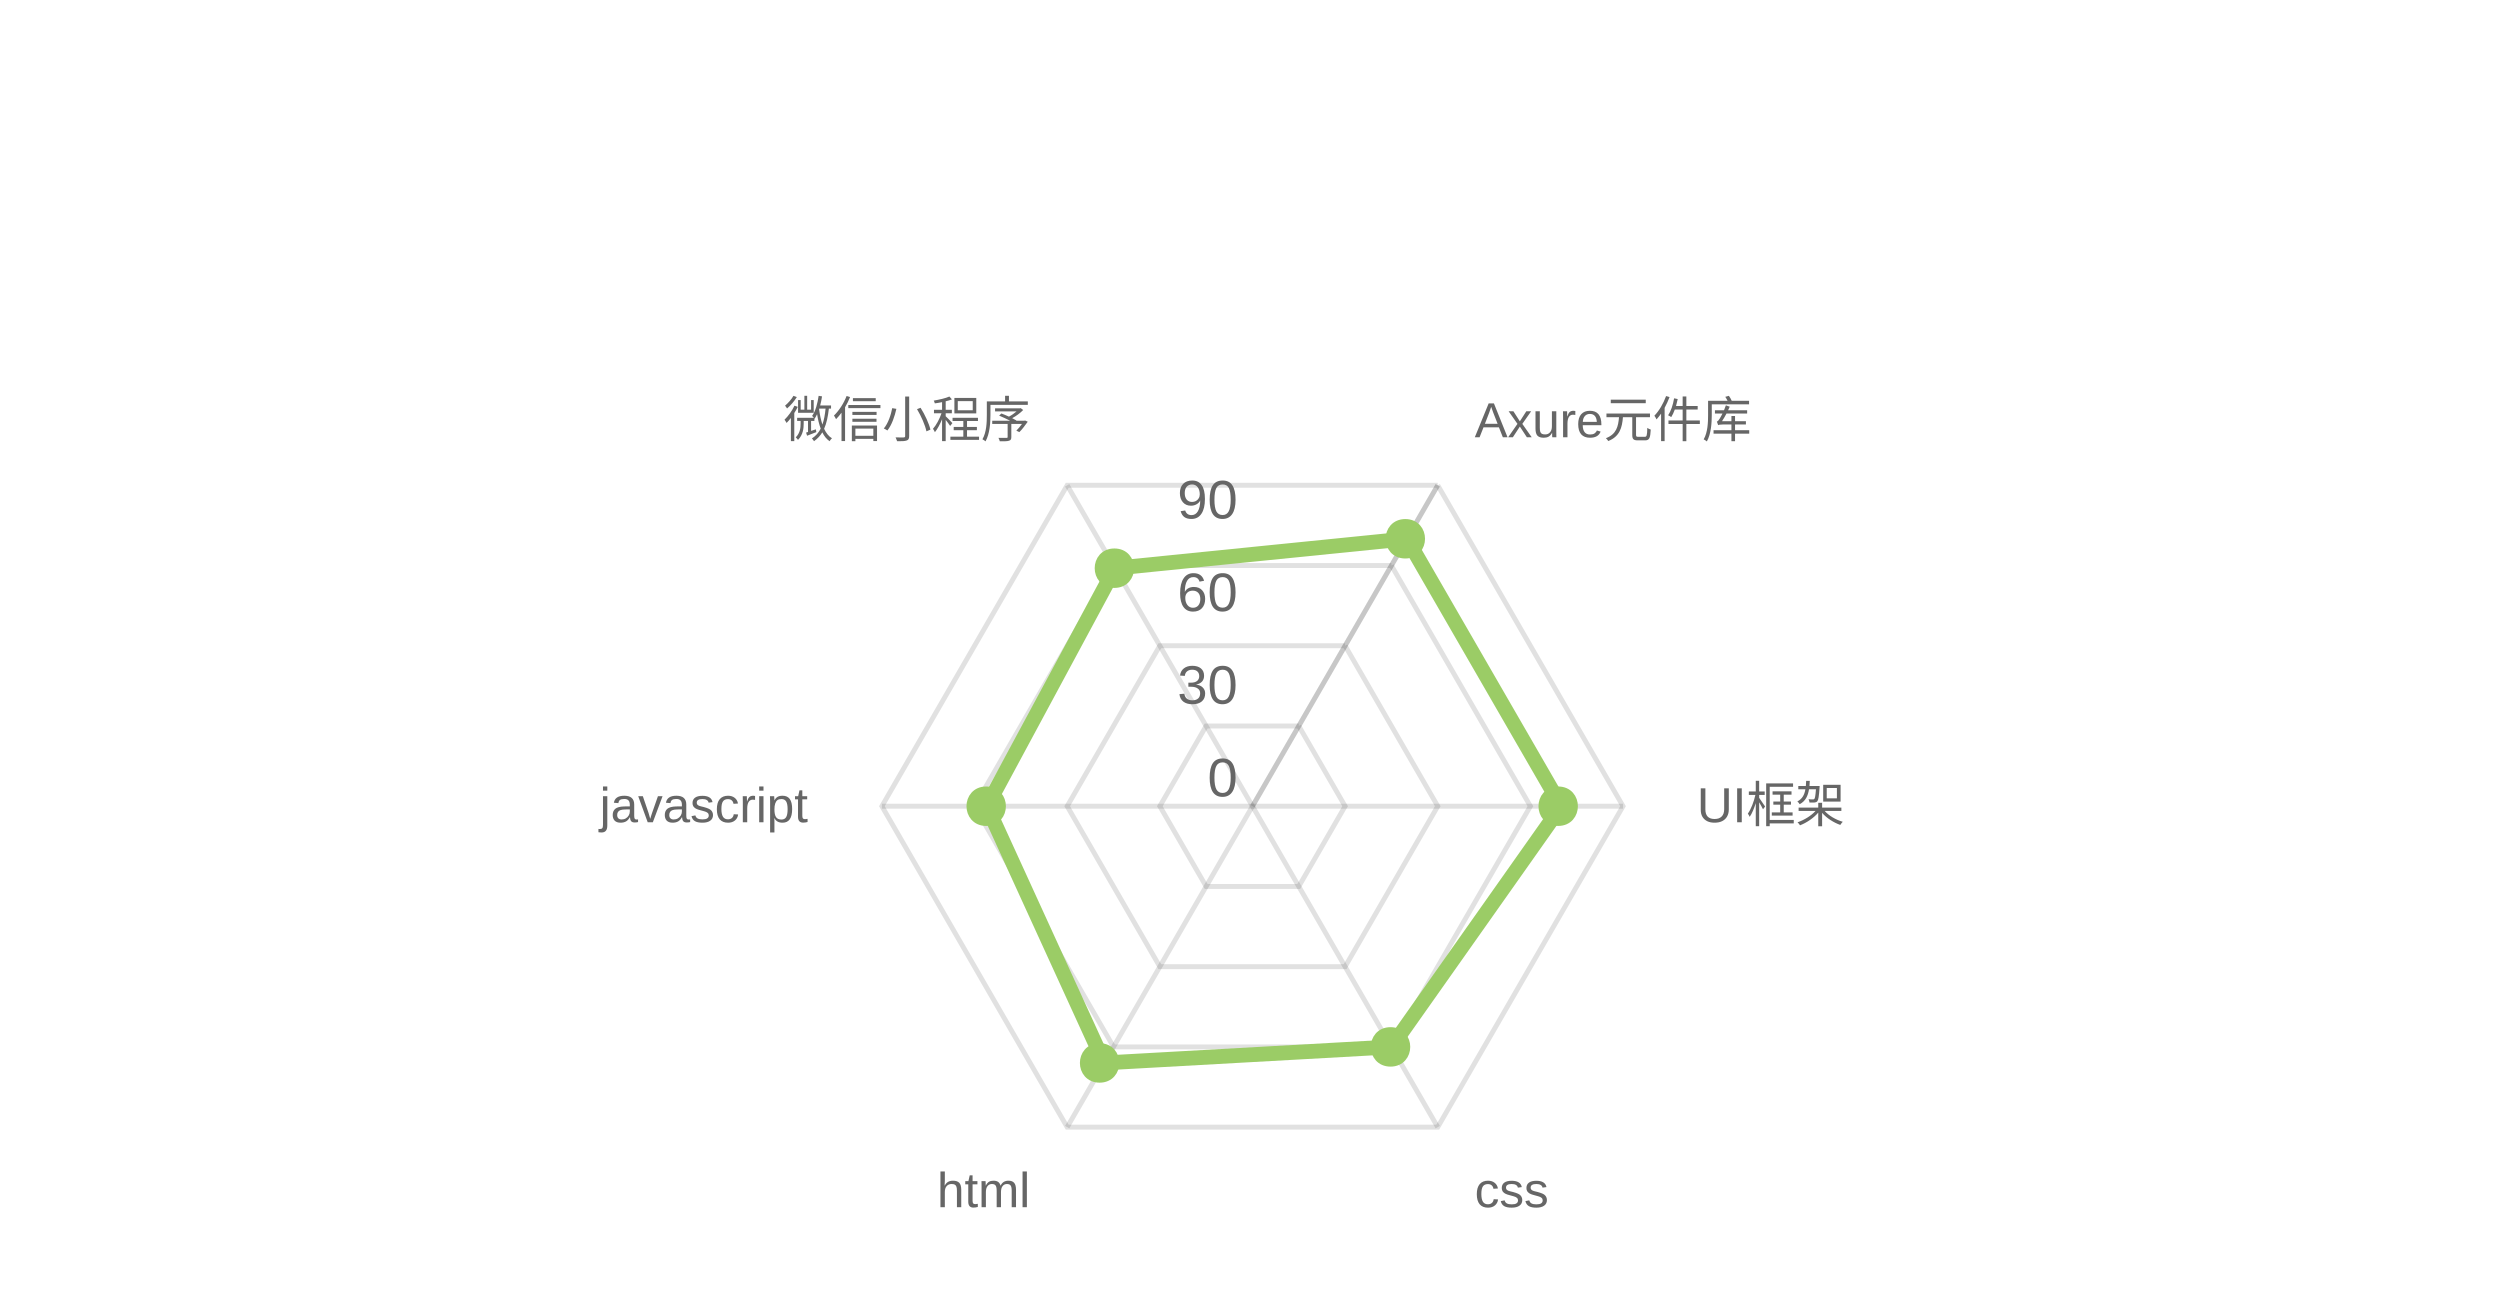
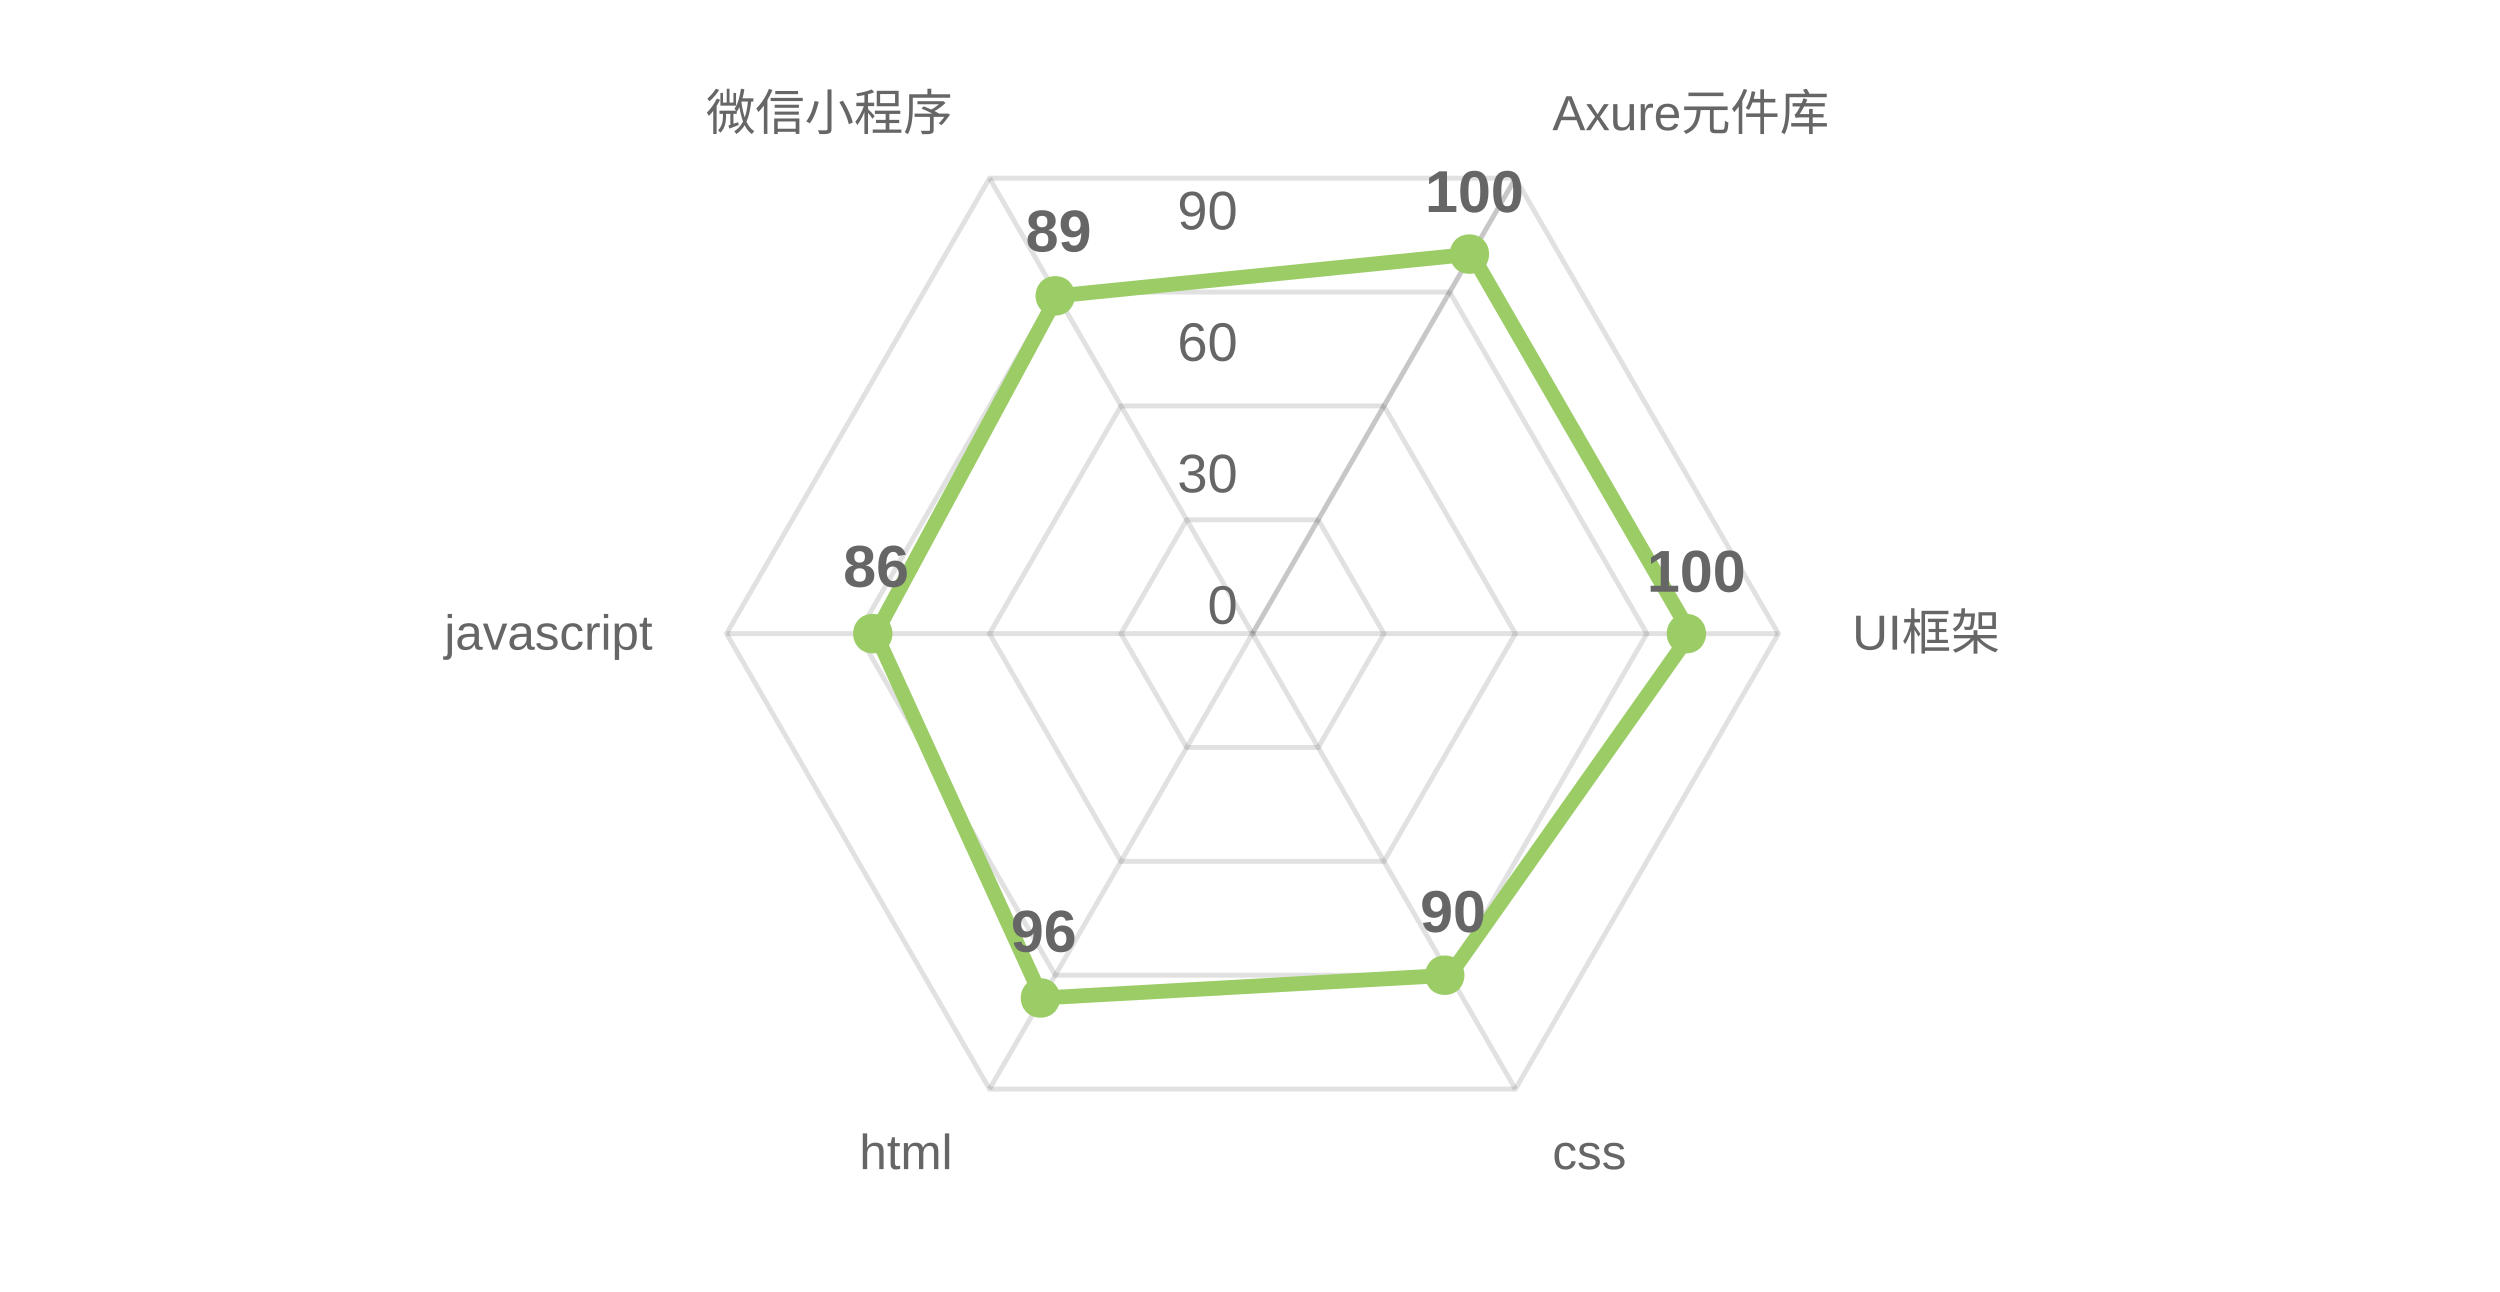
<svg xmlns="http://www.w3.org/2000/svg" version="1.1" class="highcharts-root" style="font-family:&quot;Avenir&quot;, &quot;wf_SegoeUI&quot;, &quot;Segoe UI&quot;, &quot;Segoe&quot;, &quot;Segoe WP&quot;, &quot;Tahoma&quot;, &quot;Verdana&quot;, &quot;Arial&quot;, &quot;sans-serif&quot;;font-size:12px;" width="507" viewBox="0 0 507 262" height="262">
  <defs>
-     <clipPath id="highcharts-7sehr4q-15">
-       <rect x="0" y="0" width="506" height="167" fill="none" />
+     <clipPath id="highcharts-7sehr4q-36">
+       <rect x="0" y="0" width="506" height="237" fill="none" />
    </clipPath>
  </defs>
  <rect fill="none" class="highcharts-background" x="0" y="0" width="507" height="262" rx="0" ry="0" />
-   <rect fill="none" class="highcharts-plot-background" x="1" y="80" width="506" height="167" />
+   <rect fill="none" class="highcharts-plot-background" x="1" y="10" width="506" height="237" />
  <g class="highcharts-plot-bands-0">
-     <path fill="none" class="highcharts-plot-band highcharts-pane" d="M 254 84.592 A 78.908 78.908 0 1 1 253.921 84.593 M 254 163.5 A 0 0 0 1 0 254 163.5 " visibility="visible" />
+     <path fill="none" class="highcharts-plot-band highcharts-pane" d="M 254 16.517 A 111.983 111.983 0 1 1 253.888 16.518 M 254 128.5 A 0 0 0 1 0 254 128.5 " visibility="visible" />
  </g>
  <g class="highcharts-grid highcharts-xaxis-grid ">
-     <path fill="none" stroke="rgba(0, 0, 0, .12)" stroke-width="1" class="highcharts-grid-line" d="M 254 163.5 L 291.575 98.418" opacity="1" />
-     <path fill="none" stroke="rgba(0, 0, 0, .12)" stroke-width="1" class="highcharts-grid-line" d="M 254 163.5 L 329.15 163.5" opacity="1" />
-     <path fill="none" stroke="rgba(0, 0, 0, .12)" stroke-width="1" class="highcharts-grid-line" d="M 254 163.5 L 291.575 228.582" opacity="1" />
-     <path fill="none" stroke="rgba(0, 0, 0, .12)" stroke-width="1" class="highcharts-grid-line" d="M 254 163.5 L 216.425 228.582" opacity="1" />
-     <path fill="none" stroke="rgba(0, 0, 0, .12)" stroke-width="1" class="highcharts-grid-line" d="M 254 163.5 L 178.85 163.5" opacity="1" />
-     <path fill="none" stroke="rgba(0, 0, 0, .12)" stroke-width="1" class="highcharts-grid-line" d="M 254 163.5 L 216.425 98.418" opacity="1" />
-     <path fill="none" stroke="rgba(0, 0, 0, .12)" stroke-width="1" class="highcharts-grid-line" d="M 254 163.5 L 291.575 98.418" opacity="1" />
+     <path fill="none" stroke="rgba(0, 0, 0, .12)" stroke-width="1" class="highcharts-grid-line" d="M 254 128.5 L 307.325 36.138" opacity="1" />
+     <path fill="none" stroke="rgba(0, 0, 0, .12)" stroke-width="1" class="highcharts-grid-line" d="M 254 128.5 L 360.65 128.5" opacity="1" />
+     <path fill="none" stroke="rgba(0, 0, 0, .12)" stroke-width="1" class="highcharts-grid-line" d="M 254 128.5 L 307.325 220.862" opacity="1" />
+     <path fill="none" stroke="rgba(0, 0, 0, .12)" stroke-width="1" class="highcharts-grid-line" d="M 254 128.5 L 200.675 220.862" opacity="1" />
+     <path fill="none" stroke="rgba(0, 0, 0, .12)" stroke-width="1" class="highcharts-grid-line" d="M 254 128.5 L 147.35 128.5" opacity="1" />
+     <path fill="none" stroke="rgba(0, 0, 0, .12)" stroke-width="1" class="highcharts-grid-line" d="M 254 128.5 L 200.675 36.138" opacity="1" />
+     <path fill="none" stroke="rgba(0, 0, 0, .12)" stroke-width="1" class="highcharts-grid-line" d="M 254 128.5 L 307.325 36.138" opacity="1" />
  </g>
  <g class="highcharts-grid highcharts-yaxis-grid ">
-     <path fill="none" stroke="rgba(0, 0, 0, .12)" stroke-width="1" class="highcharts-grid-line" d="M 254 163.5 L 254 163.5 L 254 163.5 L 254 163.5 L 254 163.5 L 254 163.5 L 254 163.5 L 254 163.5" opacity="1" />
-     <path fill="none" stroke="rgba(0, 0, 0, .12)" stroke-width="1" class="highcharts-grid-line" d="M 263.394 147.23 L 263.394 147.23 L 244.606 147.23 L 235.213 163.5 L 244.606 179.77 L 263.394 179.77 L 272.788 163.5 L 263.394 147.23" opacity="1" />
-     <path fill="none" stroke="rgba(0, 0, 0, .12)" stroke-width="1" class="highcharts-grid-line" d="M 272.788 130.959 L 272.788 130.959 L 235.212 130.959 L 216.425 163.5 L 235.213 196.041 L 272.788 196.041 L 291.575 163.5 L 272.788 130.959" opacity="1" />
-     <path fill="none" stroke="rgba(0, 0, 0, .12)" stroke-width="1" class="highcharts-grid-line" d="M 282.181 114.689 L 282.181 114.689 L 225.819 114.689 L 197.637 163.5 L 225.819 212.311 L 282.181 212.311 L 310.363 163.5 L 282.181 114.689" opacity="1" />
-     <path fill="none" stroke="rgba(0, 0, 0, .12)" stroke-width="1" class="highcharts-grid-line" d="M 291.575 98.418 L 291.575 98.418 L 216.425 98.418 L 178.85 163.5 L 216.425 228.582 L 291.575 228.582 L 329.15 163.5 L 291.575 98.418" opacity="1" />
+     <path fill="none" stroke="rgba(0, 0, 0, .12)" stroke-width="1" class="highcharts-grid-line" d="M 254 128.5 L 254 128.5 L 254 128.5 L 254 128.5 L 254 128.5 L 254 128.5 L 254 128.5 L 254 128.5" opacity="1" />
+     <path fill="none" stroke="rgba(0, 0, 0, .12)" stroke-width="1" class="highcharts-grid-line" d="M 267.331 105.41 L 267.331 105.41 L 240.669 105.41 L 227.338 128.5 L 240.669 151.59 L 267.331 151.59 L 280.663 128.5 L 267.331 105.41" opacity="1" />
+     <path fill="none" stroke="rgba(0, 0, 0, .12)" stroke-width="1" class="highcharts-grid-line" d="M 280.663 82.319 L 280.663 82.319 L 227.337 82.319 L 200.675 128.5 L 227.338 174.681 L 280.663 174.681 L 307.325 128.5 L 280.663 82.319" opacity="1" />
+     <path fill="none" stroke="rgba(0, 0, 0, .12)" stroke-width="1" class="highcharts-grid-line" d="M 293.994 59.229 L 293.994 59.229 L 214.006 59.229 L 174.012 128.5 L 214.006 197.771 L 293.994 197.771 L 333.988 128.5 L 293.994 59.229" opacity="1" />
+     <path fill="none" stroke="rgba(0, 0, 0, .12)" stroke-width="1" class="highcharts-grid-line" d="M 307.325 36.138 L 307.325 36.138 L 200.675 36.138 L 147.35 128.5 L 200.675 220.862 L 307.325 220.862 L 360.65 128.5 L 307.325 36.138" opacity="1" />
  </g>
-   <rect fill="none" class="highcharts-plot-border" x="1" y="80" width="506" height="167" />
+   <rect fill="none" class="highcharts-plot-border" x="1" y="10" width="506" height="237" />
  <g class="highcharts-axis highcharts-xaxis ">
-     <path fill="none" class="highcharts-axis-line" stroke-dasharray="none" d="M 254 88.35 A 75.15 75.15 0 1 1 253.925 88.35 M 254 163.5 A 0 0 0 1 0 254 163.5 " />
+     <path fill="none" class="highcharts-axis-line" stroke-dasharray="none" d="M 254 21.85 A 106.65 106.65 0 1 1 253.893 21.85 M 254 128.5 A 0 0 0 1 0 254 128.5 " />
  </g>
  <g class="highcharts-axis highcharts-yaxis ">
-     <path fill="none" class="highcharts-axis-line" stroke-dasharray="none" d="M 254 163.5 L 254 88.35" />
+     <path fill="none" class="highcharts-axis-line" stroke-dasharray="none" d="M 254 128.5 L 254 21.85" />
  </g>
  <g class="highcharts-series-group">
-     <g class="highcharts-series highcharts-series-0 highcharts-line-series highcharts-color-undefined " transform="translate(1,80) scale(1 1)" width="75.15" height="472.181" clip-path="url(#highcharts-7sehr4q-15)">
-       <path fill="none" d="M 284.313 29.265 L 315.625 83.5 L 281.181 132.311 L 222.94 135.565 L 199.142 83.5 L 225.132 35.231 L 284.313 29.265" class="highcharts-graph" stroke="#9BCC66" stroke-width="3" stroke-linejoin="round" stroke-linecap="round" />
-       <path fill="none" d="M 274.313 29.265 L 284.313 29.265 L 315.625 83.5 L 281.181 132.311 L 222.94 135.565 L 199.142 83.5 L 225.132 35.231 L 284.313 29.265 L 294.313 29.265" stroke-linejoin="round" visibility="visible" stroke="rgba(192,192,192,0)" stroke-width="23" class="highcharts-tracker" />
+     <g class="highcharts-series highcharts-series-0 highcharts-line-series highcharts-color-undefined " transform="translate(1,10) scale(1 1)" width="106.65" height="670.102" clip-path="url(#highcharts-7sehr4q-36)">
+       <path fill="none" d="M 297.438 41.532 L 341.875 118.5 L 292.994 187.771 L 210.34 192.389 L 176.567 118.5 L 213.451 49.998 L 297.438 41.532" class="highcharts-graph" stroke="#9BCC66" stroke-width="3" stroke-linejoin="round" stroke-linecap="round" />
+       <path fill="none" d="M 287.438 41.532 L 297.438 41.532 L 341.875 118.5 L 292.994 187.771 L 210.34 192.389 L 176.567 118.5 L 213.451 49.998 L 297.438 41.532 L 307.438 41.532" stroke-linejoin="round" visibility="visible" stroke="rgba(192,192,192,0)" stroke-width="23" class="highcharts-tracker" />
    </g>
-     <g class="highcharts-markers highcharts-series-0 highcharts-line-series highcharts-color-undefined highcharts-tracker " transform="translate(1,80) scale(1 1)" width="75.15" height="472.181" clip-path="none">
-       <path fill="#9BCC66" d="M 284 26.265 C 287.996 26.265 287.996 32.265 284 32.265 C 280.004 32.265 280.004 26.265 284 26.265 Z" stroke="#9BCC66" stroke-width="2" class="highcharts-point " />
-       <path fill="#9BCC66" d="M 225 32.231 C 228.996 32.231 228.996 38.231 225 38.231 C 221.004 38.231 221.004 32.231 225 32.231 Z" stroke="#9BCC66" stroke-width="2" class="highcharts-point " />
-       <path fill="#9BCC66" d="M 199 80.5 C 202.996 80.5 202.996 86.5 199 86.5 C 195.004 86.5 195.004 80.5 199 80.5 Z" stroke="#9BCC66" stroke-width="2" class="highcharts-point " />
-       <path fill="#9BCC66" d="M 222 132.565 C 225.996 132.565 225.996 138.565 222 138.565 C 218.004 138.565 218.004 132.565 222 132.565 Z" stroke="#9BCC66" stroke-width="2" class="highcharts-point" />
-       <path fill="#9BCC66" d="M 281 129.311 C 284.996 129.311 284.996 135.311 281 135.311 C 277.004 135.311 277.004 129.311 281 129.311 Z" stroke="#9BCC66" stroke-width="2" class="highcharts-point " />
-       <path fill="#9BCC66" d="M 315 80.5 C 318.996 80.5 318.996 86.5 315 86.5 C 311.004 86.5 311.004 80.5 315 80.5 Z" stroke="#9BCC66" stroke-width="2" class="highcharts-point " />
-       <path fill="#9BCC66" d="M 199 83.5 C 199 83.5 199 83.5 199 83.5 C 199 83.5 199 83.5 199 83.5 Z" class="highcharts-halo highcharts-color-undefined" fill-opacity="0.3" />
+     <g class="highcharts-markers highcharts-series-0 highcharts-line-series highcharts-color-undefined highcharts-tracker " transform="translate(1,10) scale(1 1)" width="106.65" height="670.102" clip-path="none">
+       <path fill="#9BCC66" d="M 297 38.532 C 300.996 38.532 300.996 44.532 297 44.532 C 293.004 44.532 293.004 38.532 297 38.532 Z" stroke="#9BCC66" stroke-width="2" class="highcharts-point" />
+       <path fill="#9BCC66" d="M 213 46.998 C 216.996 46.998 216.996 52.998 213 52.998 C 209.004 52.998 209.004 46.998 213 46.998 Z" stroke="#9BCC66" stroke-width="2" class="highcharts-point " />
+       <path fill="#9BCC66" d="M 176 115.5 C 179.996 115.5 179.996 121.5 176 121.5 C 172.004 121.5 172.004 115.5 176 115.5 Z" stroke="#9BCC66" stroke-width="2" class="highcharts-point " />
+       <path fill="#9BCC66" d="M 210 189.389 C 213.996 189.389 213.996 195.389 210 195.389 C 206.004 195.389 206.004 189.389 210 189.389 Z" stroke="#9BCC66" stroke-width="2" class="highcharts-point" />
+       <path fill="#9BCC66" d="M 292 184.771 C 295.996 184.771 295.996 190.771 292 190.771 C 288.004 190.771 288.004 184.771 292 184.771 Z" stroke="#9BCC66" stroke-width="2" class="highcharts-point" />
+       <path fill="#9BCC66" d="M 341 115.5 C 344.996 115.5 344.996 121.5 341 121.5 C 337.004 121.5 337.004 115.5 341 115.5 Z" stroke="#9BCC66" stroke-width="2" class="highcharts-point " />
+       <path fill="#9BCC66" d="M 176 118.5 C 176 118.5 176 118.5 176 118.5 C 176 118.5 176 118.5 176 118.5 Z" class="highcharts-halo highcharts-color-undefined" fill-opacity="0.3" />
    </g>
  </g>
  <text x="254" text-anchor="middle" class="highcharts-subtitle" style="color:#333333;font-family:Microsoft Yahei;font-size:16px;fill:#333333;width:462px;" y="-10">
    <tspan>未命名图表</tspan>
  </text>
+   <g class="highcharts-data-labels highcharts-series-0 highcharts-line-series highcharts-color-undefined " transform="translate(1,10) scale(1 1)" opacity="1" visibility="visible">
+     <g class="highcharts-label highcharts-data-label highcharts-data-label-color-undefined " style="" transform="translate(283,16)">
+       <text x="5" style="font-size:12px;font-weight:bold;color:#666;text-outline:none;fill:#666;" y="17">
+         <tspan y="17">100</tspan>
+       </text>
+     </g>
+     <g class="highcharts-label highcharts-data-label highcharts-data-label-color-undefined " style="" transform="translate(328,93)">
+       <text x="5" style="font-size:12px;font-weight:bold;color:#666;text-outline:none;fill:#666;" y="17">
+         <tspan y="17">100</tspan>
+       </text>
+     </g>
+     <g class="highcharts-label highcharts-data-label highcharts-data-label-color-undefined " style="" transform="translate(282,162)">
+       <text x="5" style="font-size:12px;font-weight:bold;color:#666;text-outline:none;fill:#666;" y="17">
+         <tspan y="17">90</tspan>
+       </text>
+     </g>
+     <g class="highcharts-label highcharts-data-label highcharts-data-label-color-undefined " style="" transform="translate(199,166)">
+       <text x="5" style="font-size:12px;font-weight:bold;color:#666;text-outline:none;fill:#666;" y="17">
+         <tspan y="17">96</tspan>
+       </text>
+     </g>
+     <g class="highcharts-label highcharts-data-label highcharts-data-label-color-undefined " style="" transform="translate(165,92)">
+       <text x="5" style="font-size:12px;font-weight:bold;color:#666;text-outline:none;fill:#666;" y="17">
+         <tspan y="17">86</tspan>
+       </text>
+     </g>
+     <g class="highcharts-label highcharts-data-label highcharts-data-label-color-undefined " style="" transform="translate(202,24)">
+       <text x="5" style="font-size:12px;font-weight:bold;color:#666;text-outline:none;fill:#666;" y="17">
+         <tspan y="17">89</tspan>
+       </text>
+     </g>
+   </g>
  <g class="highcharts-axis-labels highcharts-xaxis-labels ">
-     <text x="299.075" style="color:#666666;cursor:default;font-size:10px;fill:#666666;width:62px;text-overflow:clip;" transform="translate(0,0)" text-anchor="start" y="88.678" opacity="1">
+     <text x="314.825" style="color:#666666;cursor:default;font-size:10px;fill:#666666;width:62px;text-overflow:clip;" transform="translate(0,0)" text-anchor="start" y="26.398" opacity="1">
      <tspan>Axure元件库</tspan>
    </text>
-     <text x="344.15" style="color:#666666;cursor:default;font-size:10px;fill:#666666;width:62px;text-overflow:clip;" transform="translate(0,0)" text-anchor="start" y="166.75" opacity="1">
+     <text x="375.65" style="color:#666666;cursor:default;font-size:10px;fill:#666666;width:62px;text-overflow:clip;" transform="translate(0,0)" text-anchor="start" y="131.75" opacity="1">
      <tspan>UI框架</tspan>
    </text>
-     <text x="299.075" style="color:#666666;cursor:default;font-size:10px;fill:#666666;width:62px;text-overflow:clip;" transform="translate(0,0)" text-anchor="start" y="244.822" opacity="1">
+     <text x="314.825" style="color:#666666;cursor:default;font-size:10px;fill:#666666;width:62px;text-overflow:clip;" transform="translate(0,0)" text-anchor="start" y="237.102" opacity="1">
      <tspan>css</tspan>
    </text>
-     <text x="208.925" style="color:#666666;cursor:default;font-size:10px;fill:#666666;width:62px;text-overflow:clip;" transform="translate(0,0)" text-anchor="end" y="244.822" opacity="1">
+     <text x="193.175" style="color:#666666;cursor:default;font-size:10px;fill:#666666;width:62px;text-overflow:clip;" transform="translate(0,0)" text-anchor="end" y="237.102" opacity="1">
      <tspan>html</tspan>
    </text>
-     <text x="163.85" style="color:#666666;cursor:default;font-size:10px;fill:#666666;width:62px;text-overflow:clip;" transform="translate(0,0)" text-anchor="end" y="166.75" opacity="1">
+     <text x="132.35" style="color:#666666;cursor:default;font-size:10px;fill:#666666;width:62px;text-overflow:clip;" transform="translate(0,0)" text-anchor="end" y="131.75" opacity="1">
      <tspan>javascript</tspan>
    </text>
-     <text x="208.925" style="color:#666666;cursor:default;font-size:10px;fill:#666666;width:62px;text-overflow:clip;" transform="translate(0,0)" text-anchor="end" y="88.678" opacity="1">
+     <text x="193.175" style="color:#666666;cursor:default;font-size:10px;fill:#666666;width:62px;text-overflow:clip;" transform="translate(0,0)" text-anchor="end" y="26.398" opacity="1">
      <tspan>微信小程序</tspan>
    </text>
    <text x="0" style="color:#666666;cursor:default;font-size:10px;fill:#666666;width:62px;text-overflow:clip;" transform="translate(0,0)" text-anchor="start" y="-9999">
      <tspan>6</tspan>
    </text>
  </g>
  <g class="highcharts-axis-labels highcharts-yaxis-labels ">
-     <text x="251" style="color:#666666;cursor:default;font-size:11px;fill:#666666;width:157px;text-overflow:ellipsis;" text-anchor="end" transform="translate(0,0)" y="161.5" opacity="1">
+     <text x="251" style="color:#666666;cursor:default;font-size:11px;fill:#666666;width:157px;text-overflow:clip;" text-anchor="end" transform="translate(0,0)" y="126.5" opacity="1">
      <tspan>0</tspan>
    </text>
-     <text x="251" style="color:#666666;cursor:default;font-size:11px;fill:#666666;width:157px;text-overflow:ellipsis;" text-anchor="end" transform="translate(0,0)" y="142.713" opacity="1">
+     <text x="251" style="color:#666666;cursor:default;font-size:11px;fill:#666666;width:157px;text-overflow:clip;" text-anchor="end" transform="translate(0,0)" y="99.838" opacity="1">
      <tspan>30</tspan>
    </text>
-     <text x="251" style="color:#666666;cursor:default;font-size:11px;fill:#666666;width:157px;text-overflow:ellipsis;" text-anchor="end" transform="translate(0,0)" y="123.925" opacity="1">
+     <text x="251" style="color:#666666;cursor:default;font-size:11px;fill:#666666;width:157px;text-overflow:clip;" text-anchor="end" transform="translate(0,0)" y="73.175" opacity="1">
      <tspan>60</tspan>
    </text>
-     <text x="251" style="color:#666666;cursor:default;font-size:11px;fill:#666666;width:157px;text-overflow:ellipsis;" text-anchor="end" transform="translate(0,0)" y="105.137" opacity="1">
+     <text x="251" style="color:#666666;cursor:default;font-size:11px;fill:#666666;width:157px;text-overflow:clip;" text-anchor="end" transform="translate(0,0)" y="46.513" opacity="1">
      <tspan>90</tspan>
    </text>
-     <text x="0" style="color:#666666;cursor:default;font-size:11px;fill:#666666;width:157px;text-overflow:ellipsis;" text-anchor="end" transform="translate(0,0)" y="-9999">
+     <text x="0" style="color:#666666;cursor:default;font-size:11px;fill:#666666;width:157px;text-overflow:clip;" text-anchor="end" transform="translate(0,0)" y="-9999">
      <tspan>120</tspan>
    </text>
  </g>
-   <g class="highcharts-label highcharts-tooltip highcharts-color-undefined" style="cursor:default;pointer-events:none;white-space:nowrap;padding:0px;" transform="translate(11,139)" opacity="1" visibility="hidden">
+   <g class="highcharts-label highcharts-tooltip highcharts-color-undefined" style="cursor:default;pointer-events:none;white-space:nowrap;padding:0px;" transform="translate(14,118)" opacity="1" visibility="hidden">
    <path fill="none" class="highcharts-label-box highcharts-tooltip-box" d="M 0 0 L 106 0 C 106 0 106 0 106 0 L 106 77 C 106 77 106 77 106 77 L 0 77 C 0 77 0 77 0 77 L 0 0 C 0 0 0 0 0 0" />
  </g>
</svg>
